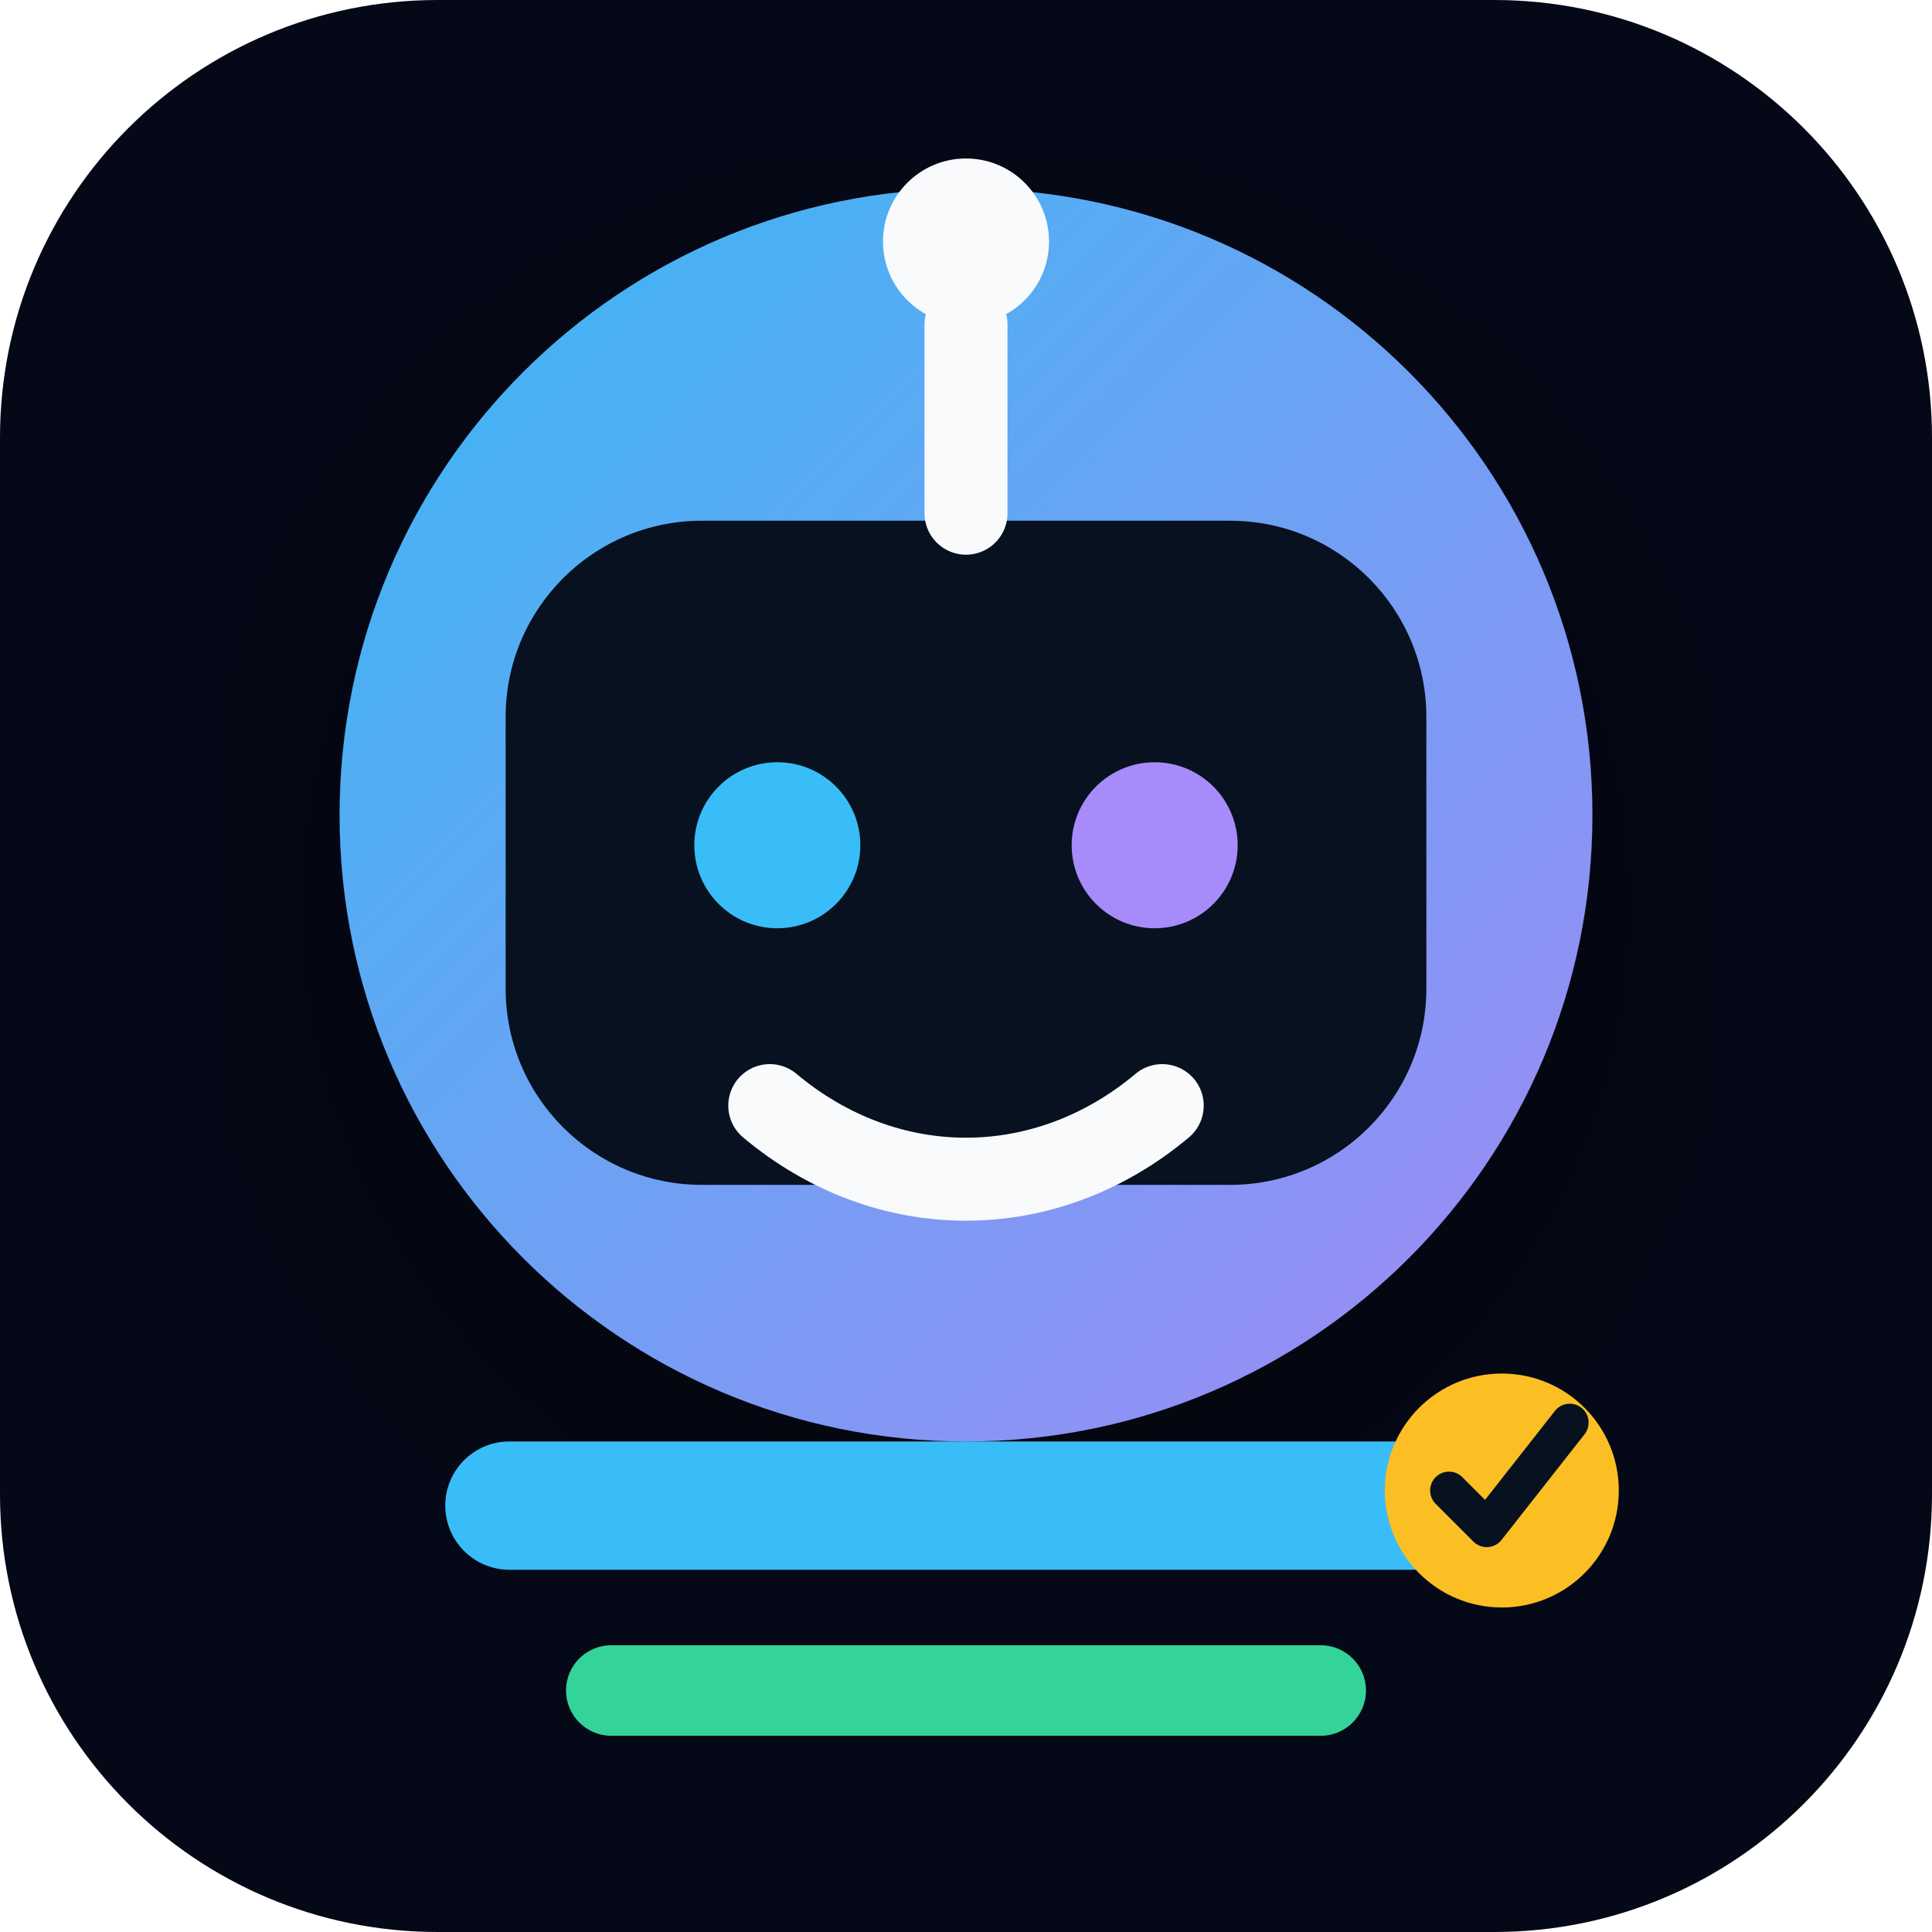
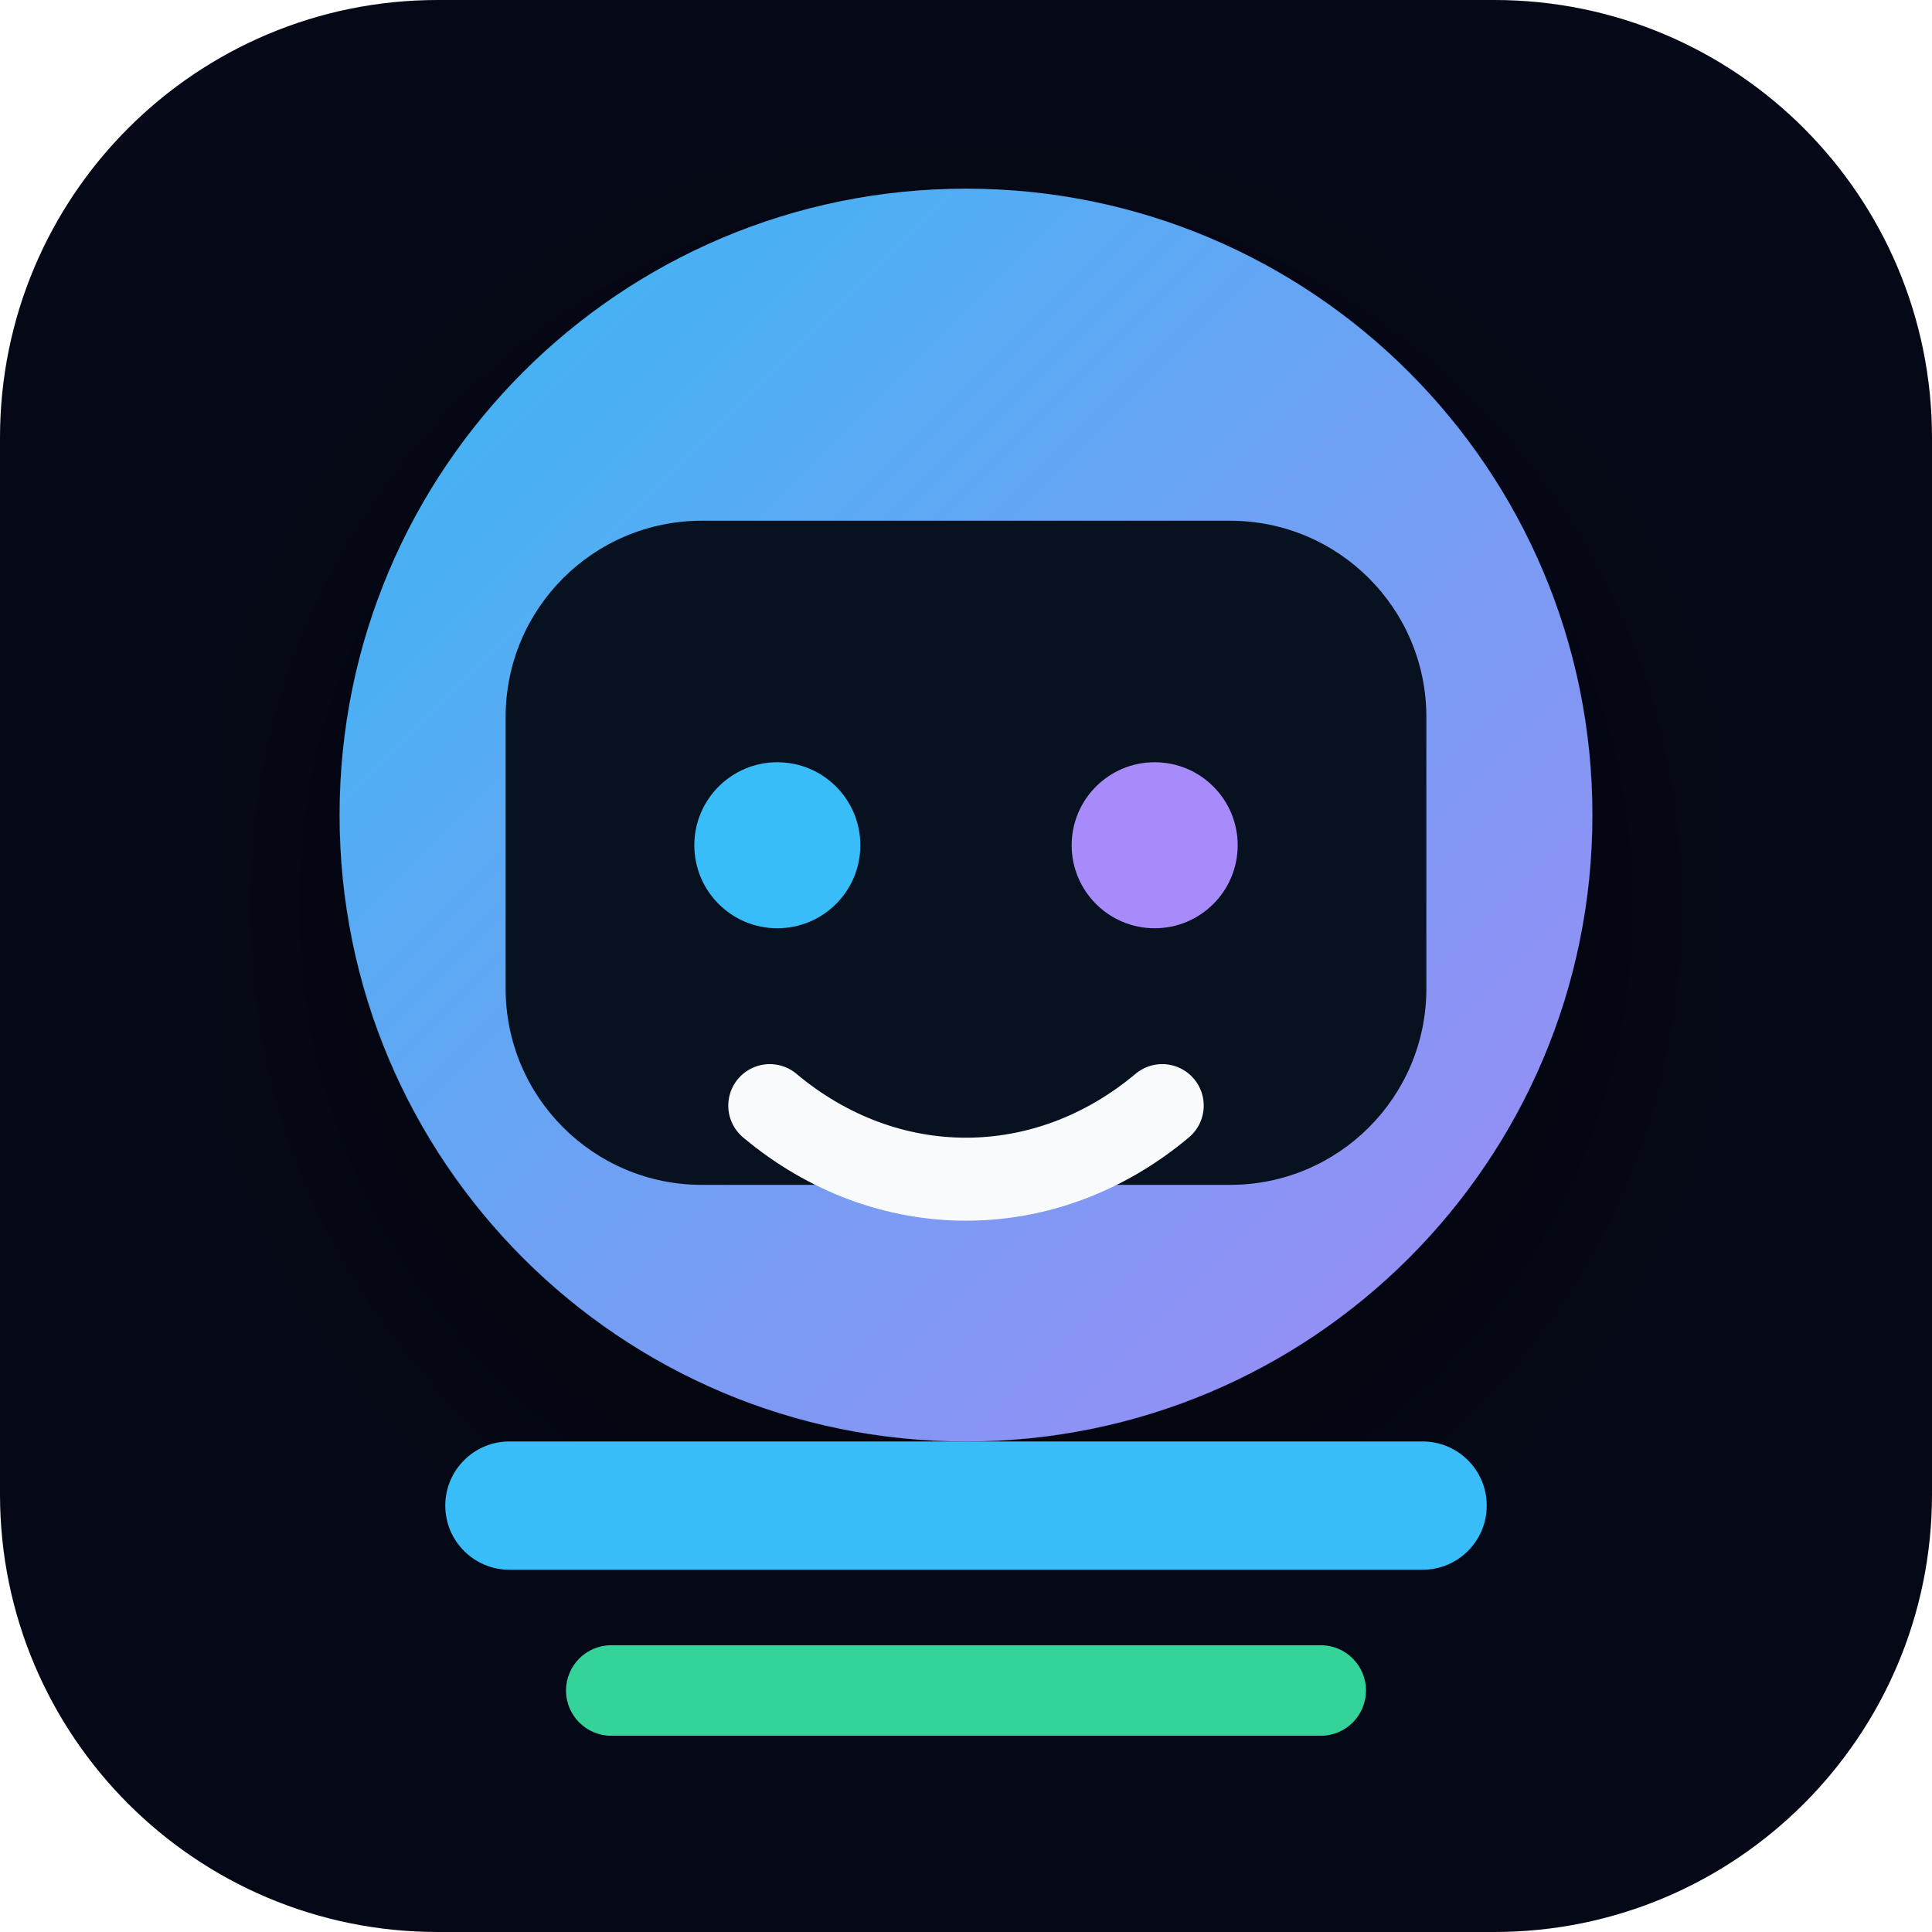
<svg xmlns="http://www.w3.org/2000/svg" width="512" height="512" viewBox="0 0 512 512">
  <defs>
    <linearGradient id="g" x1="0" x2="1" y1="0" y2="1">
      <stop offset="0%" stop-color="#38bdf8" />
      <stop offset="100%" stop-color="#a78bfa" />
    </linearGradient>
    <filter id="s">
      <feDropShadow dx="0" dy="24" stdDeviation="28" flood-color="#000" flood-opacity=".36" />
    </filter>
  </defs>
  <rect width="512" height="512" rx="116" fill="#050816" />
  <circle cx="256" cy="216" r="166" fill="url(#g)" opacity=".98" filter="url(#s)" />
  <rect x="134" y="138" width="244" height="176" rx="52" fill="#07111f" />
  <circle cx="206" cy="224" r="22" fill="#38bdf8" />
  <circle cx="306" cy="224" r="22" fill="#a78bfa" />
  <path d="M204 293c31 26 73 26 104 0" fill="none" stroke="#f8fafc" stroke-width="22" stroke-linecap="round" />
-   <path d="M256 86v50" stroke="#f8fafc" stroke-width="22" stroke-linecap="round" />
-   <circle cx="256" cy="64" r="22" fill="#f8fafc" />
  <rect x="118" y="382" width="276" height="34" rx="17" fill="#38bdf8" />
  <rect x="150" y="436" width="212" height="24" rx="12" fill="#34d399" />
-   <circle cx="398" cy="395" r="31" fill="#fbbf24" />
-   <path d="M384 395l10 10 22-28" fill="none" stroke="#07111f" stroke-width="10" stroke-linecap="round" stroke-linejoin="round" />
</svg>
